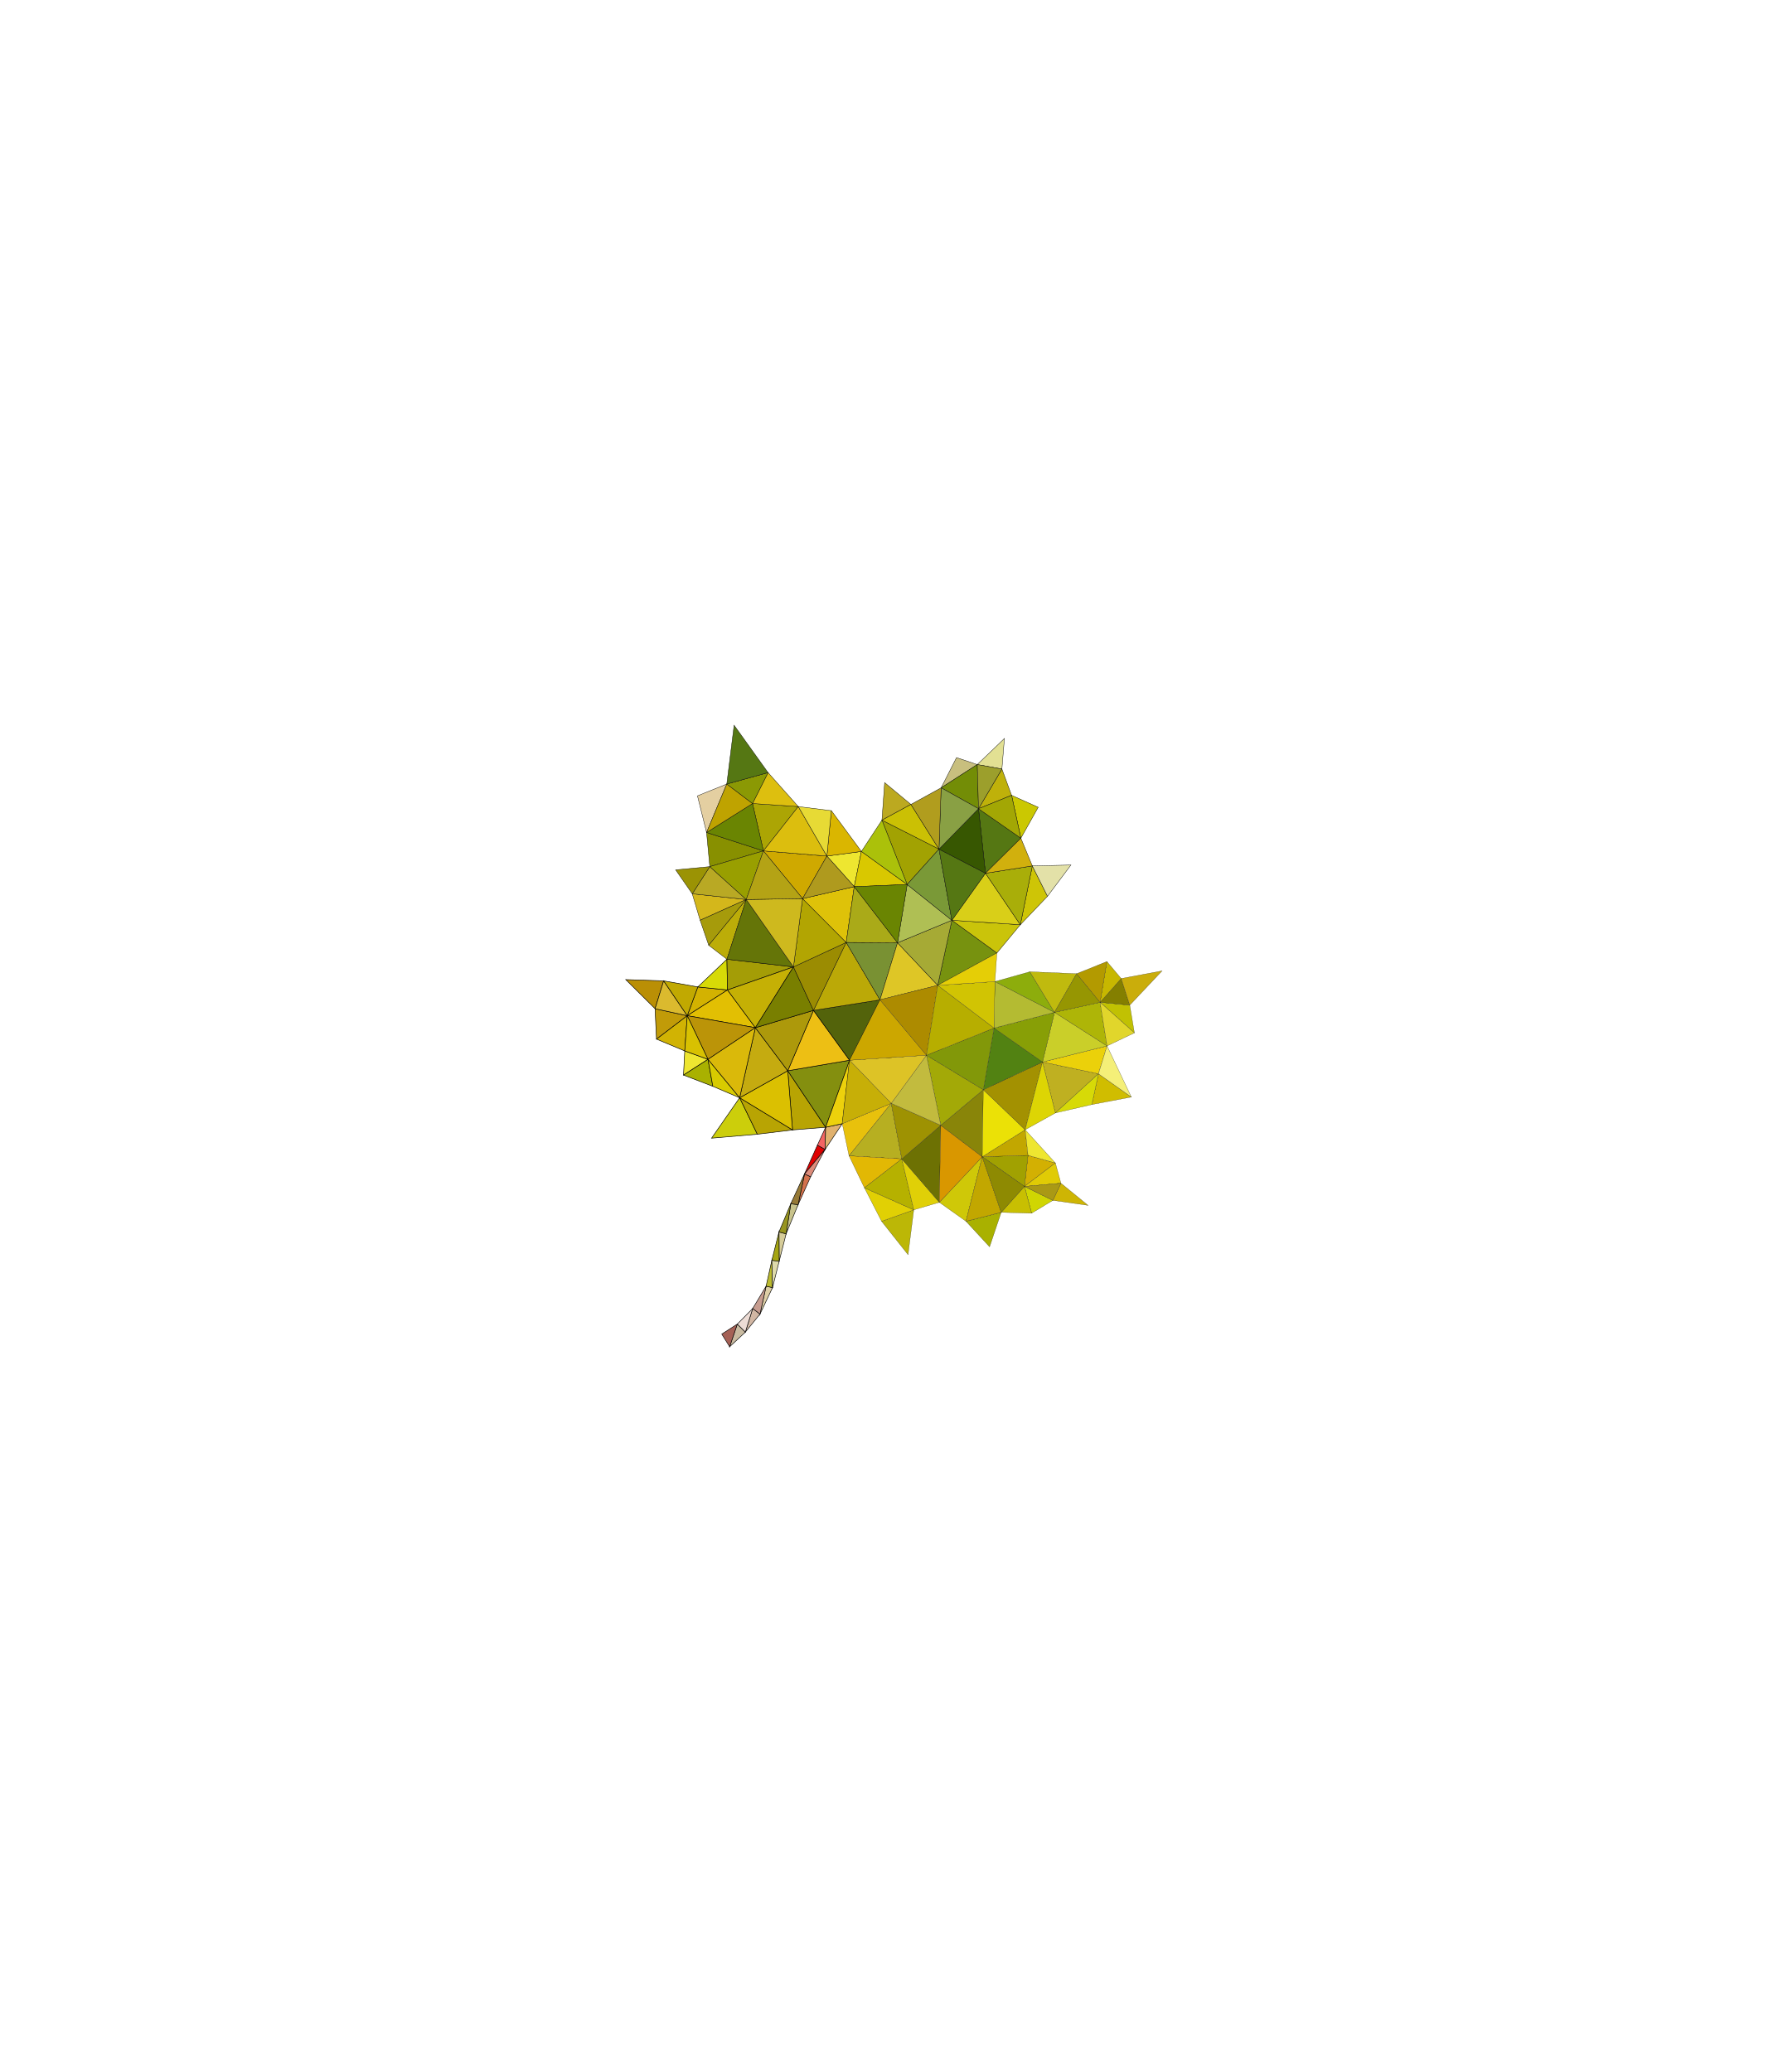
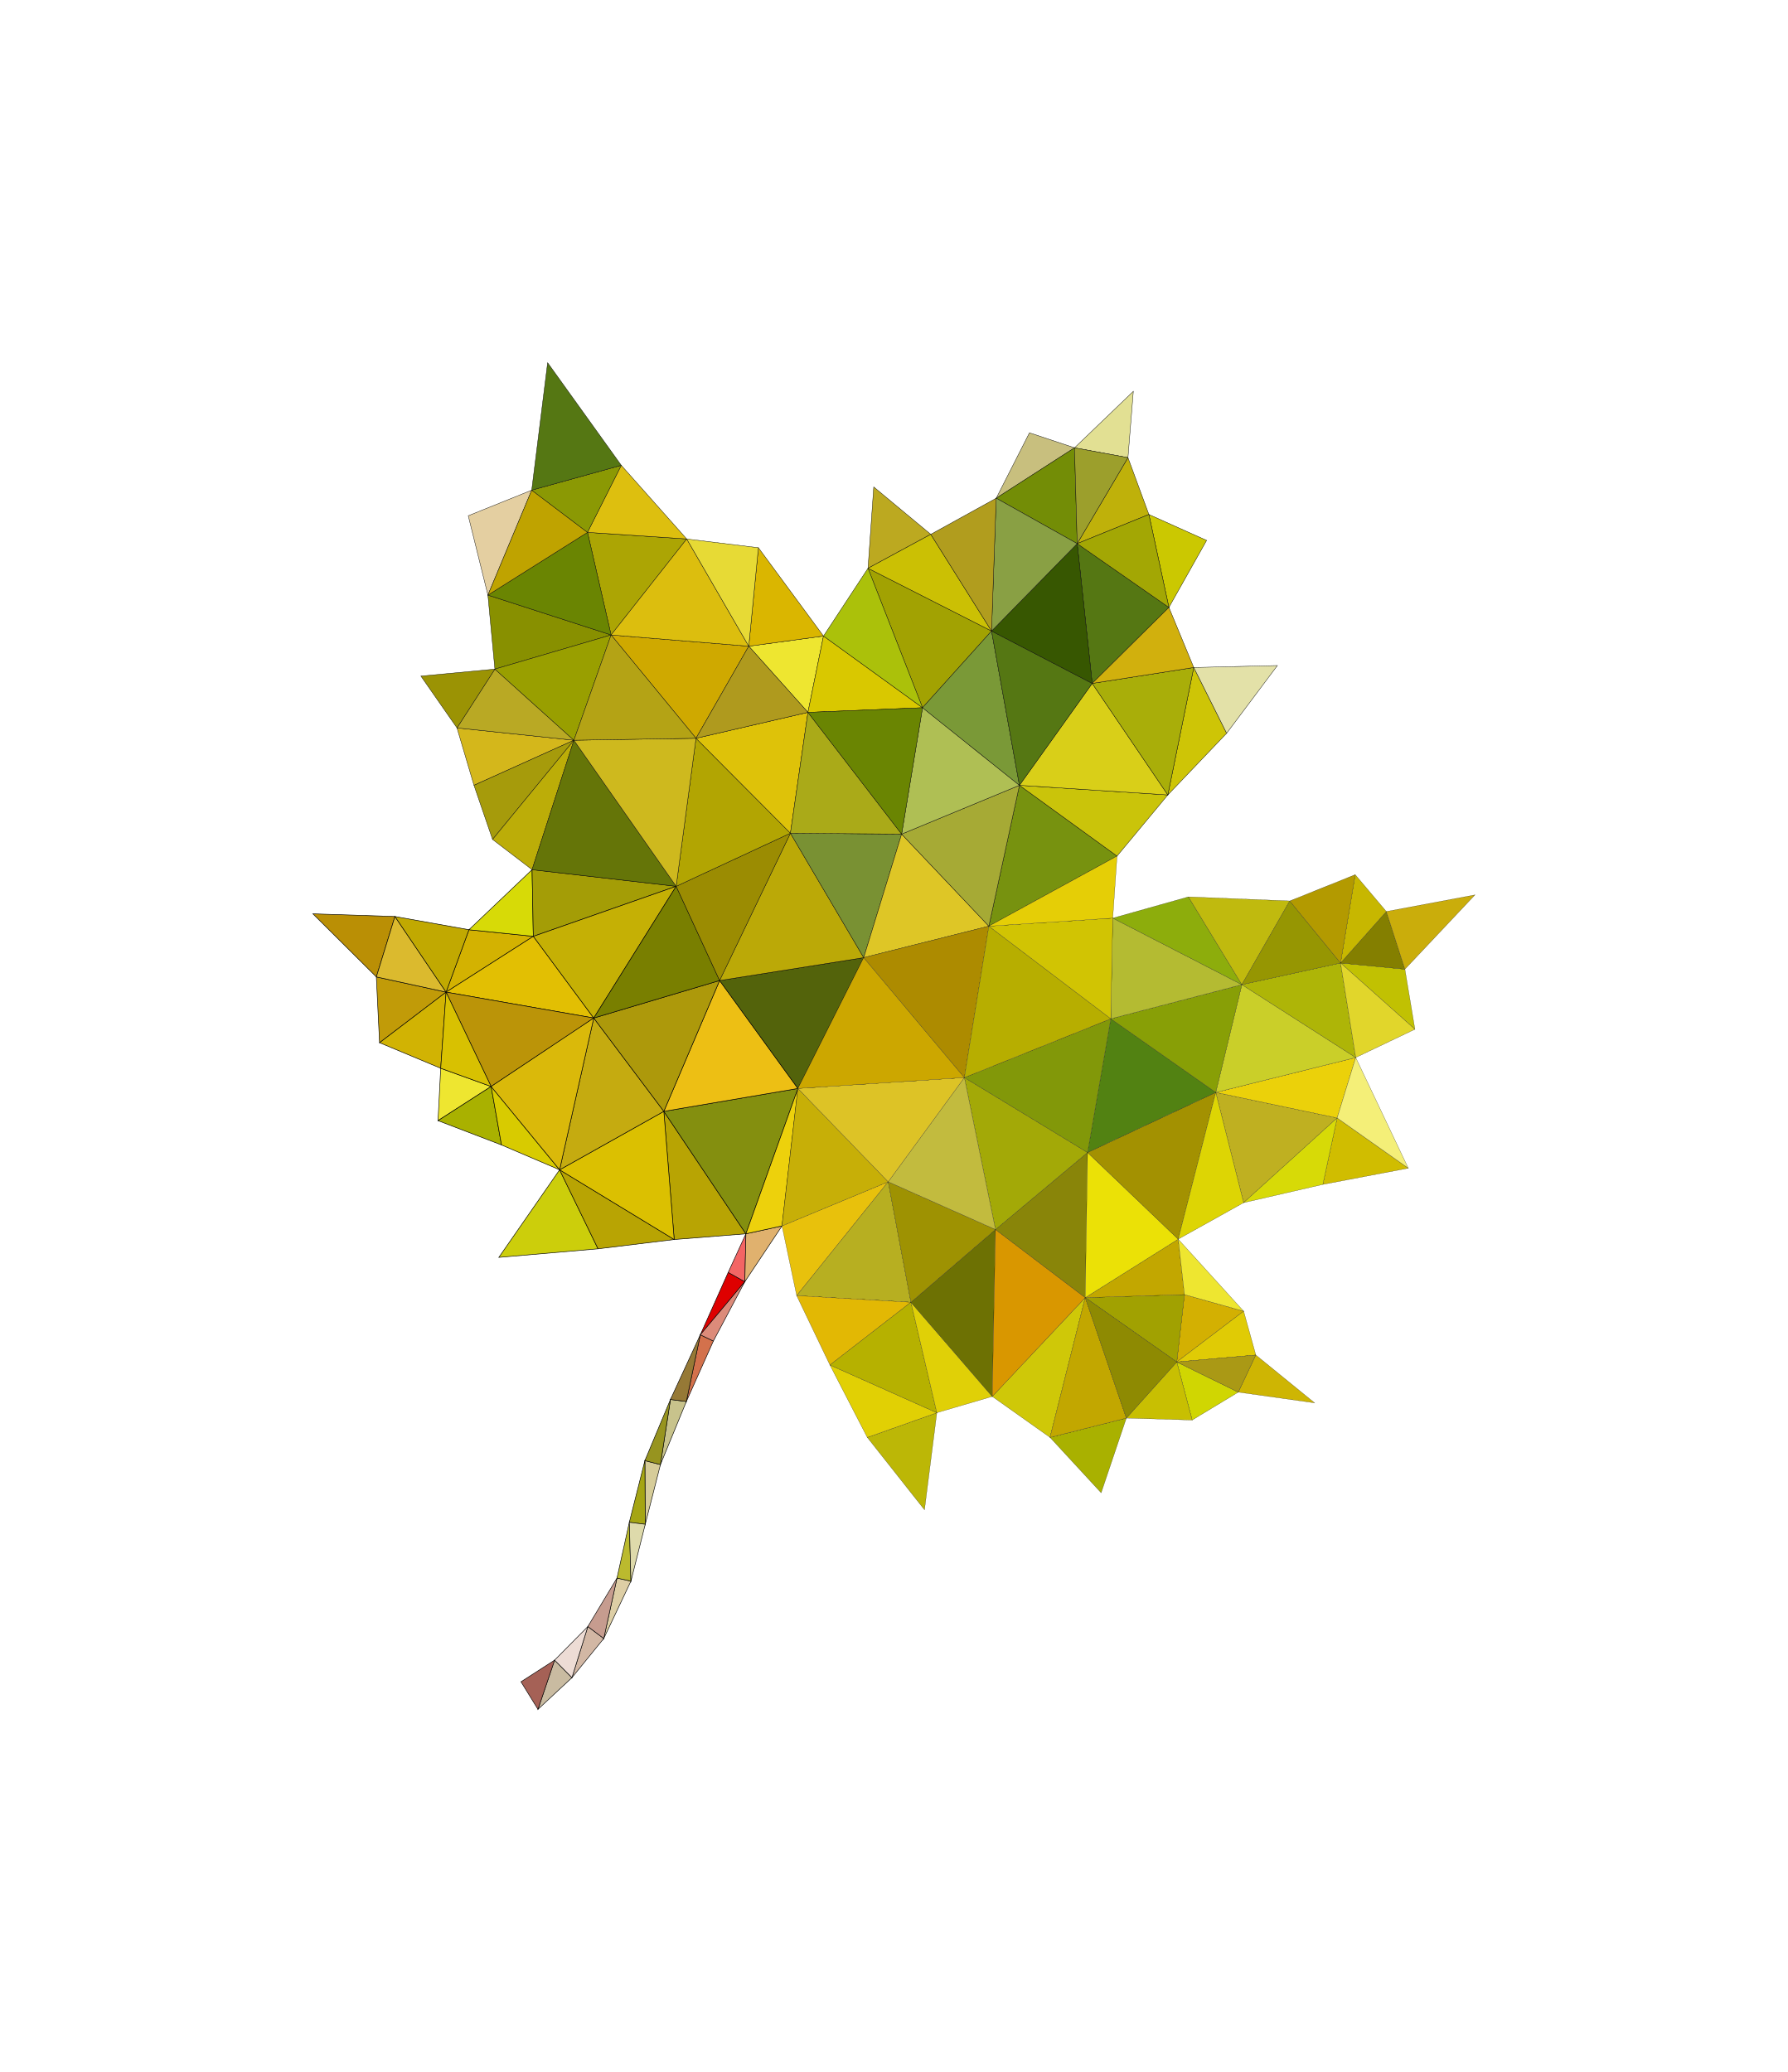
<svg xmlns="http://www.w3.org/2000/svg" version="1.1" baseProfile="tiny" id="图层_1" x="0px" y="0px" viewBox="0 0 1000 1159.1" xml:space="preserve">
  <g>
-     <polygon fill="#D6CC99" stroke="#000000" stroke-width="0.3" stroke-miterlimit="10" points="435.8,705.6 439.7,690.2 435.7,689.2     " />
-     <polygon fill="#C9BBA1" stroke="#000000" stroke-width="0.3" stroke-miterlimit="10" points="408.1,753.4 416.9,745.2 412.4,740.7     " />
-     <polygon fill="#A56156" stroke="#000000" stroke-width="0.3" stroke-miterlimit="10" points="403.7,746.3 408.1,753.4 412.4,740.7     " />
-     <polygon fill="#D2B7A4" stroke="#000000" stroke-width="0.3" stroke-miterlimit="10" points="416.9,745.2 425.1,735.1 421,732  " />
-     <polygon fill="#EDDCD5" stroke="#000000" stroke-width="0.3" stroke-miterlimit="10" points="412.4,740.7 416.9,745.2 421,732  " />
-     <polygon fill="#DDCEA5" stroke="#000000" stroke-width="0.3" stroke-miterlimit="10" points="425.1,735.1 432.1,720.3 428.5,719.5     " />
-     <polygon fill="#A5A513" stroke="#000000" stroke-width="0.3" stroke-miterlimit="10" points="431.7,705.1 435.8,705.6 435.7,689.2     " />
-     <polygon fill="#C69C8F" stroke="#000000" stroke-width="0.3" stroke-miterlimit="10" points="421,732 425.1,735.1 428.5,719.5  " />
-     <polygon fill="#BBBA2E" stroke="#000000" stroke-width="0.3" stroke-miterlimit="10" points="428.5,719.5 432.1,720.3 431.7,705.1     " />
-     <polygon fill="#DEDAAB" stroke="#000000" stroke-width="0.3" stroke-miterlimit="10" points="432.1,720.3 435.8,705.6 431.7,705.1     " />
-     <polygon fill="#C8C38C" stroke="#000000" stroke-width="0.3" stroke-miterlimit="10" points="439.7,690.2 446.4,673.9 442.3,673.4     " />
-     <polygon fill="#97941F" stroke="#000000" stroke-width="0.3" stroke-miterlimit="10" points="435.7,689.2 439.7,690.2 442.3,673.4     " />
-     <polygon fill="#D3714C" stroke="#000000" stroke-width="0.3" stroke-miterlimit="10" points="446.4,673.9 453.4,658.3 450,656.7     " />
-     <polygon fill="#967936" stroke="#000000" stroke-width="0.3" stroke-miterlimit="10" points="442.3,673.4 446.4,673.9 450,656.7     " />
-     <polygon fill="#DE0000" stroke="#000000" stroke-width="0.3" stroke-miterlimit="10" points="450,656.7 461.5,643 457.2,640.6  " />
-     <polygon fill="#DC8B7A" stroke="#000000" stroke-width="0.3" stroke-miterlimit="10" points="453.4,658.3 461.5,643 450,656.7  " />
-     <polygon fill="#EEE630" stroke="#000000" stroke-width="0.3" stroke-miterlimit="10" points="383,587.9 382.3,601.4 396,592.6  " />
-     <polygon fill="#F36564" stroke="#000000" stroke-width="0.3" stroke-miterlimit="10" points="457.2,640.6 461.5,643 461.8,630.6     " />
-     <polygon fill="#CCCE0B" stroke="#000000" stroke-width="0.3" stroke-miterlimit="10" points="398,636.7 423.6,634.5 413.7,614.1     " />
-     <polygon fill="#B8A403" stroke="#000000" stroke-width="0.3" stroke-miterlimit="10" points="423.6,634.5 443.3,632.1 413.7,614.1     " />
-     <polygon fill="#E0B16E" stroke="#000000" stroke-width="0.3" stroke-miterlimit="10" points="461.5,643 471.1,628.6 461.8,630.6     " />
-     <polygon fill="#C19B08" stroke="#000000" stroke-width="0.3" stroke-miterlimit="10" points="366.4,564.3 367.2,581.3 384.4,568.2     " />
-     <polygon fill="#D3B201" stroke="#000000" stroke-width="0.3" stroke-miterlimit="10" points="406.9,553.8 390.3,552.1 384.4,568.2     " />
-     <polygon fill="#A9B100" stroke="#000000" stroke-width="0.3" stroke-miterlimit="10" points="382.3,601.4 398.7,607.7 396,592.6     " />
-     <polygon fill="#E2BF03" stroke="#000000" stroke-width="0.3" stroke-miterlimit="10" points="384.4,568.2 422.5,574.9 406.9,553.8     " />
-     <polygon fill="#D8CB00" stroke="#000000" stroke-width="0.3" stroke-miterlimit="10" points="398.7,607.7 413.7,614.1 396,592.6     " />
-     <polygon fill="#BB9408" stroke="#000000" stroke-width="0.3" stroke-miterlimit="10" points="396,592.6 422.5,574.9 384.4,568.2     " />
-     <polygon fill="#D1B303" stroke="#000000" stroke-width="0.3" stroke-miterlimit="10" points="367.2,581.3 383,587.9 384.4,568.2     " />
-     <polygon fill="#B8A403" stroke="#000000" stroke-width="0.3" stroke-miterlimit="10" points="443.3,632.1 461.8,630.6 440.6,599     " />
-     <polygon fill="#DBC001" stroke="#000000" stroke-width="0.3" stroke-miterlimit="10" points="413.7,614.1 443.3,632.1 440.6,599     " />
-     <polygon fill="#C5AB10" stroke="#000000" stroke-width="0.3" stroke-miterlimit="10" points="422.5,574.9 413.7,614.1 440.6,599     " />
-     <polygon fill="#848F0F" stroke="#000000" stroke-width="0.3" stroke-miterlimit="10" points="440.6,599 461.8,630.6 475.2,593.1     " />
-     <polygon fill="#D8C101" stroke="#000000" stroke-width="0.3" stroke-miterlimit="10" points="384.4,568.2 383,587.9 396,592.6  " />
-     <polygon fill="#EDD10C" stroke="#000000" stroke-width="0.3" stroke-miterlimit="10" points="461.8,630.6 471.1,628.6 475.2,593.1     " />
-     <polygon fill="#DAB90A" stroke="#000000" stroke-width="0.3" stroke-miterlimit="10" points="396,592.6 413.7,614.1 422.5,574.9     " />
-     <polygon fill="#BA8F05" stroke="#000000" stroke-width="0.3" stroke-miterlimit="10" points="350,548 366.4,564.3 371.2,548.7  " />
-     <polygon fill="#DBBA2E" stroke="#000000" stroke-width="0.3" stroke-miterlimit="10" points="371.2,548.7 366.4,564.3 384.4,568.2     " />
-     <polygon fill="#D7DA07" stroke="#000000" stroke-width="0.3" stroke-miterlimit="10" points="406.6,536.6 390.3,552.1 406.9,553.8     " />
-     <polygon fill="#C1A901" stroke="#000000" stroke-width="0.3" stroke-miterlimit="10" points="390.3,552.1 371.2,548.7 384.4,568.2     " />
-     <polygon fill="#EDBF14" stroke="#000000" stroke-width="0.3" stroke-miterlimit="10" points="440.6,599 475.2,593.1 455,565.2  " />
-     <polygon fill="#AD990B" stroke="#000000" stroke-width="0.3" stroke-miterlimit="10" points="422.5,574.9 440.6,599 455,565.2  " />
-     <polygon fill="#53630B" stroke="#000000" stroke-width="0.3" stroke-miterlimit="10" points="455,565.2 475.2,593.1 492.2,559.3     " />
-     <polygon fill="#A49D06" stroke="#000000" stroke-width="0.3" stroke-miterlimit="10" points="443.8,540.9 406.6,536.6 406.9,553.8     " />
-     <polygon fill="#C5B005" stroke="#000000" stroke-width="0.3" stroke-miterlimit="10" points="406.9,553.8 422.5,574.9 443.8,540.9     " />
-     <polygon fill="#797F00" stroke="#000000" stroke-width="0.3" stroke-miterlimit="10" points="443.8,540.9 422.5,574.9 455,565.2     " />
+     <polygon fill="#D6CC99" stroke="#000000" stroke-width="0.3" stroke-miterlimit="10" points="360.9,852.7 369.4,819.3 360.7,817.1     " />
+     <polygon fill="#C9BBA1" stroke="#000000" stroke-width="0.3" stroke-miterlimit="10" points="300.9,956.2 319.9,938.5 310.2,928.7     " />
+     <polygon fill="#A56156" stroke="#000000" stroke-width="0.3" stroke-miterlimit="10" points="291.4,940.8 300.9,956.2 310.2,928.7     " />
+     <polygon fill="#D2B7A4" stroke="#000000" stroke-width="0.3" stroke-miterlimit="10" points="319.9,938.5 337.7,916.6 328.8,909.9     " />
+     <polygon fill="#EDDCD5" stroke="#000000" stroke-width="0.3" stroke-miterlimit="10" points="310.2,928.7 319.9,938.5 328.8,909.9     " />
+     <polygon fill="#DDCEA5" stroke="#000000" stroke-width="0.3" stroke-miterlimit="10" points="337.7,916.6 352.9,884.5 345.1,882.8     " />
+     <polygon fill="#A5A513" stroke="#000000" stroke-width="0.3" stroke-miterlimit="10" points="352,851.6 360.9,852.7 360.7,817.1     " />
+     <polygon fill="#C69C8F" stroke="#000000" stroke-width="0.3" stroke-miterlimit="10" points="328.8,909.9 337.7,916.6 345.1,882.8     " />
+     <polygon fill="#BBBA2E" stroke="#000000" stroke-width="0.3" stroke-miterlimit="10" points="345.1,882.8 352.9,884.5 352,851.6     " />
+     <polygon fill="#DEDAAB" stroke="#000000" stroke-width="0.3" stroke-miterlimit="10" points="352.9,884.5 360.9,852.7 352,851.6     " />
+     <polygon fill="#C8C38C" stroke="#000000" stroke-width="0.3" stroke-miterlimit="10" points="369.4,819.3 383.9,784 375,782.9  " />
+     <polygon fill="#97941F" stroke="#000000" stroke-width="0.3" stroke-miterlimit="10" points="360.7,817.1 369.4,819.3 375,782.9     " />
+     <polygon fill="#D3714C" stroke="#000000" stroke-width="0.3" stroke-miterlimit="10" points="383.9,784 399,750.2 391.7,746.7  " />
+     <polygon fill="#967936" stroke="#000000" stroke-width="0.3" stroke-miterlimit="10" points="375,782.9 383.9,784 391.7,746.7  " />
+     <polygon fill="#DE0000" stroke="#000000" stroke-width="0.3" stroke-miterlimit="10" points="391.7,746.7 416.6,717 407.3,711.8     " />
+     <polygon fill="#DC8B7A" stroke="#000000" stroke-width="0.3" stroke-miterlimit="10" points="399,750.2 416.6,717 391.7,746.7  " />
+     <polygon fill="#EEE630" stroke="#000000" stroke-width="0.3" stroke-miterlimit="10" points="246.5,597.6 245,626.9 274.7,607.8     " />
+     <polygon fill="#F36564" stroke="#000000" stroke-width="0.3" stroke-miterlimit="10" points="407.3,711.8 416.6,717 417.2,690.2     " />
+     <polygon fill="#CCCE0B" stroke="#000000" stroke-width="0.3" stroke-miterlimit="10" points="279,703.4 334.5,698.6 313,654.4  " />
+     <polygon fill="#B8A403" stroke="#000000" stroke-width="0.3" stroke-miterlimit="10" points="334.5,698.6 377.1,693.4 313,654.4     " />
+     <polygon fill="#E0B16E" stroke="#000000" stroke-width="0.3" stroke-miterlimit="10" points="416.6,717 437.4,685.8 417.2,690.2     " />
+     <polygon fill="#C19B08" stroke="#000000" stroke-width="0.3" stroke-miterlimit="10" points="210.5,546.5 212.3,583.3 249.5,555     " />
+     <polygon fill="#D3B201" stroke="#000000" stroke-width="0.3" stroke-miterlimit="10" points="298.3,523.8 262.3,520.1 249.5,555     " />
+     <polygon fill="#A9B100" stroke="#000000" stroke-width="0.3" stroke-miterlimit="10" points="245,626.9 280.5,640.5 274.7,607.8     " />
+     <polygon fill="#E2BF03" stroke="#000000" stroke-width="0.3" stroke-miterlimit="10" points="249.5,555 332.1,569.5 298.3,523.8     " />
+     <polygon fill="#D8CB00" stroke="#000000" stroke-width="0.3" stroke-miterlimit="10" points="280.5,640.5 313,654.4 274.7,607.8     " />
+     <polygon fill="#BB9408" stroke="#000000" stroke-width="0.3" stroke-miterlimit="10" points="274.7,607.8 332.1,569.5 249.5,555     " />
+     <polygon fill="#D1B303" stroke="#000000" stroke-width="0.3" stroke-miterlimit="10" points="212.3,583.3 246.5,597.6 249.5,555     " />
+     <polygon fill="#B8A403" stroke="#000000" stroke-width="0.3" stroke-miterlimit="10" points="377.1,693.4 417.2,690.2 371.3,621.7     " />
+     <polygon fill="#DBC001" stroke="#000000" stroke-width="0.3" stroke-miterlimit="10" points="313,654.4 377.1,693.4 371.3,621.7     " />
+     <polygon fill="#C5AB10" stroke="#000000" stroke-width="0.3" stroke-miterlimit="10" points="332.1,569.5 313,654.4 371.3,621.7     " />
+     <polygon fill="#848F0F" stroke="#000000" stroke-width="0.3" stroke-miterlimit="10" points="371.3,621.7 417.2,690.2 446.3,608.9     " />
+     <polygon fill="#D8C101" stroke="#000000" stroke-width="0.3" stroke-miterlimit="10" points="249.5,555 246.5,597.6 274.7,607.8     " />
+     <polygon fill="#EDD10C" stroke="#000000" stroke-width="0.3" stroke-miterlimit="10" points="417.2,690.2 437.4,685.8 446.3,608.9     " />
+     <polygon fill="#DAB90A" stroke="#000000" stroke-width="0.3" stroke-miterlimit="10" points="274.7,607.8 313,654.4 332.1,569.5     " />
+     <polygon fill="#BA8F05" stroke="#000000" stroke-width="0.3" stroke-miterlimit="10" points="175,511.2 210.5,546.5 220.9,512.7     " />
+     <polygon fill="#DBBA2E" stroke="#000000" stroke-width="0.3" stroke-miterlimit="10" points="220.9,512.7 210.5,546.5 249.5,555     " />
+     <polygon fill="#D7DA07" stroke="#000000" stroke-width="0.3" stroke-miterlimit="10" points="297.6,486.5 262.3,520.1 298.3,523.8     " />
+     <polygon fill="#C1A901" stroke="#000000" stroke-width="0.3" stroke-miterlimit="10" points="262.3,520.1 220.9,512.7 249.5,555     " />
+     <polygon fill="#EDBF14" stroke="#000000" stroke-width="0.3" stroke-miterlimit="10" points="371.3,621.7 446.3,608.9 402.5,548.5     " />
+     <polygon fill="#AD990B" stroke="#000000" stroke-width="0.3" stroke-miterlimit="10" points="332.1,569.5 371.3,621.7 402.5,548.5     " />
+     <polygon fill="#53630B" stroke="#000000" stroke-width="0.3" stroke-miterlimit="10" points="402.5,548.5 446.3,608.9 483.1,535.7     " />
+     <polygon fill="#A49D06" stroke="#000000" stroke-width="0.3" stroke-miterlimit="10" points="378.2,495.8 297.6,486.5 298.3,523.8     " />
+     <polygon fill="#C5B005" stroke="#000000" stroke-width="0.3" stroke-miterlimit="10" points="298.3,523.8 332.1,569.5 378.2,495.8     " />
+     <polygon fill="#797F00" stroke="#000000" stroke-width="0.3" stroke-miterlimit="10" points="378.2,495.8 332.1,569.5 402.5,548.5     " />
  </g>
  <g>
-     <polygon fill="#E2E093" stroke="#000000" stroke-width="0.2" stroke-miterlimit="10" points="561.8,413.1 546.6,427.7 560.4,430.2     " />
-     <polygon fill="#BFB10A" stroke="#000000" stroke-width="0.2" stroke-miterlimit="10" points="565.8,444.9 560.4,430.2 547.3,452.4     " />
-     <polygon fill="#C8BF7E" stroke="#000000" stroke-width="0.2" stroke-miterlimit="10" points="535,423.8 526.4,440.7 546.6,427.7     " />
-     <polygon fill="#77920F" stroke="#000000" stroke-width="0.2" stroke-miterlimit="10" points="524.5,551.2 557.6,533.1 532.4,514.8     " />
-     <polygon fill="#D4B71B" stroke="#000000" stroke-width="0.2" stroke-miterlimit="10" points="387.2,500 391.6,514.8 417.4,503.2     " />
-     <polygon fill="#ACA504" stroke="#000000" stroke-width="0.2" stroke-miterlimit="10" points="427,476 446.5,451.2 420.9,449.5  " />
-     <polygon fill="#BBA907" stroke="#000000" stroke-width="0.2" stroke-miterlimit="10" points="455,565.2 492.2,559.3 473.3,527.2     " />
-     <polygon fill="#9B8C02" stroke="#000000" stroke-width="0.2" stroke-miterlimit="10" points="473.3,527.2 443.8,540.9 455,565.2     " />
-     <polygon fill="#A69B0B" stroke="#000000" stroke-width="0.2" stroke-miterlimit="10" points="391.6,514.8 396.4,528.8 417.4,503.2     " />
-     <polygon fill="#BCAD08" stroke="#000000" stroke-width="0.2" stroke-miterlimit="10" points="396.4,528.8 406.6,536.6 417.4,503.2     " />
-     <polygon fill="#657508" stroke="#000000" stroke-width="0.2" stroke-miterlimit="10" points="417.4,503.2 406.6,536.6 443.8,540.9     " />
-     <polygon fill="#CAC40A" stroke="#000000" stroke-width="0.2" stroke-miterlimit="10" points="557.6,533.1 570.7,517.3 532.4,514.8     " />
-     <polygon fill="#799133" stroke="#000000" stroke-width="0.2" stroke-miterlimit="10" points="473.3,527.2 492.2,559.3 502,527.4     " />
-     <polygon fill="#738D06" stroke="#000000" stroke-width="0.2" stroke-miterlimit="10" points="546.6,427.7 526.4,440.7 547.3,452.4     " />
-     <polygon fill="#889000" stroke="#000000" stroke-width="0.2" stroke-miterlimit="10" points="395.2,465.7 397,484.8 427,476  " />
-     <polygon fill="#DEC626" stroke="#000000" stroke-width="0.2" stroke-miterlimit="10" points="492.2,559.3 524.5,551.2 502,527.4     " />
-     <polygon fill="#B2A502" stroke="#000000" stroke-width="0.2" stroke-miterlimit="10" points="448.9,502.7 443.8,540.9 473.3,527.2     " />
-     <polygon fill="#CEB91E" stroke="#000000" stroke-width="0.2" stroke-miterlimit="10" points="417.4,503.2 443.8,540.9 448.9,502.7     " />
-     <polygon fill="#DEC209" stroke="#000000" stroke-width="0.2" stroke-miterlimit="10" points="473.3,527.2 477.8,496 448.9,502.7     " />
-     <polygon fill="#B9A924" stroke="#000000" stroke-width="0.2" stroke-miterlimit="10" points="397,484.8 387.2,500 417.4,503.2  " />
-     <polygon fill="#9B9304" stroke="#000000" stroke-width="0.2" stroke-miterlimit="10" points="377.9,486.6 387.2,500 397,484.8  " />
-     <polygon fill="#A6AA35" stroke="#000000" stroke-width="0.2" stroke-miterlimit="10" points="524.5,551.2 532.4,514.8 502,527.4     " />
-     <polygon fill="#999F00" stroke="#000000" stroke-width="0.2" stroke-miterlimit="10" points="427,476 397,484.8 417.4,503.2  " />
-     <polygon fill="#CFA900" stroke="#000000" stroke-width="0.2" stroke-miterlimit="10" points="462.5,478.9 427,476 448.9,502.7  " />
-     <polygon fill="#BCA920" stroke="#000000" stroke-width="0.2" stroke-miterlimit="10" points="494.8,437.8 493.3,458.8 509.5,450     " />
-     <polygon fill="#AAAA18" stroke="#000000" stroke-width="0.2" stroke-miterlimit="10" points="502,527.4 477.8,496 473.3,527.2  " />
-     <polygon fill="#EEE630" stroke="#000000" stroke-width="0.2" stroke-miterlimit="10" points="477.8,496 481.8,476.3 462.5,478.9     " />
-     <polygon fill="#D9C800" stroke="#000000" stroke-width="0.2" stroke-miterlimit="10" points="507.4,494.8 481.8,476.3 477.8,496     " />
-     <polygon fill="#B4A315" stroke="#000000" stroke-width="0.2" stroke-miterlimit="10" points="427,476 417.4,503.2 448.9,502.7  " />
-     <polygon fill="#6A8502" stroke="#000000" stroke-width="0.2" stroke-miterlimit="10" points="420.9,449.5 395.2,465.7 427,476  " />
-     <polygon fill="#9C9F2C" stroke="#000000" stroke-width="0.2" stroke-miterlimit="10" points="560.4,430.2 546.6,427.7 547.3,452.4     " />
-     <polygon fill="#AFBF54" stroke="#000000" stroke-width="0.2" stroke-miterlimit="10" points="532.4,514.8 507.4,494.8 502,527.4     " />
-     <polygon fill="#6A8502" stroke="#000000" stroke-width="0.2" stroke-miterlimit="10" points="507.4,494.8 477.8,496 502,527.4  " />
-     <polygon fill="#AF9A1E" stroke="#000000" stroke-width="0.2" stroke-miterlimit="10" points="477.8,496 462.5,478.9 448.9,502.7     " />
-     <polygon fill="#557713" stroke="#000000" stroke-width="0.2" stroke-miterlimit="10" points="551.2,488.5 571,468.9 547.3,452.4     " />
-     <polygon fill="#DDBF0F" stroke="#000000" stroke-width="0.2" stroke-miterlimit="10" points="446.5,451.2 429.6,432.2 420.9,449.5     " />
-     <polygon fill="#D9CF18" stroke="#000000" stroke-width="0.2" stroke-miterlimit="10" points="532.4,514.8 570.7,517.3 551.2,488.5     " />
-     <polygon fill="#DCBE0E" stroke="#000000" stroke-width="0.2" stroke-miterlimit="10" points="462.5,478.9 446.5,451.2 427,476  " />
-     <polygon fill="#E4CFA1" stroke="#000000" stroke-width="0.2" stroke-miterlimit="10" points="390.1,445.2 395.2,465.7 406.5,438.6     " />
-     <polygon fill="#BFA300" stroke="#000000" stroke-width="0.2" stroke-miterlimit="10" points="406.5,438.6 395.2,465.7 420.9,449.5     " />
-     <polygon fill="#8B9904" stroke="#000000" stroke-width="0.2" stroke-miterlimit="10" points="429.6,432.2 406.5,438.6 420.9,449.5     " />
-     <polygon fill="#A2A202" stroke="#000000" stroke-width="0.2" stroke-miterlimit="10" points="525.2,475 493.3,458.8 507.4,494.8     " />
-     <polygon fill="#7A9937" stroke="#000000" stroke-width="0.2" stroke-miterlimit="10" points="525.2,475 507.4,494.8 532.4,514.8     " />
-     <polygon fill="#557713" stroke="#000000" stroke-width="0.2" stroke-miterlimit="10" points="551.2,488.5 525.2,475 532.4,514.8     " />
-     <polygon fill="#ABC10A" stroke="#000000" stroke-width="0.2" stroke-miterlimit="10" points="493.3,458.8 481.8,476.3 507.4,494.8     " />
-     <polygon fill="#DAB600" stroke="#000000" stroke-width="0.2" stroke-miterlimit="10" points="481.8,476.3 465,453.5 462.5,478.9     " />
-     <polygon fill="#E7DA35" stroke="#000000" stroke-width="0.2" stroke-miterlimit="10" points="465,453.5 446.5,451.2 462.5,478.9     " />
-     <polygon fill="#375701" stroke="#000000" stroke-width="0.2" stroke-miterlimit="10" points="547.3,452.4 525.2,475 551.2,488.5     " />
-     <polygon fill="#CEC506" stroke="#000000" stroke-width="0.2" stroke-miterlimit="10" points="585.9,501.4 577.4,484.4 570.7,517.3     " />
-     <polygon fill="#A9AE09" stroke="#000000" stroke-width="0.2" stroke-miterlimit="10" points="570.7,517.3 577.4,484.4 551.2,488.5     " />
-     <polygon fill="#E3E1A8" stroke="#000000" stroke-width="0.2" stroke-miterlimit="10" points="599,483.9 577.4,484.4 585.9,501.4     " />
-     <polygon fill="#D1B00D" stroke="#000000" stroke-width="0.2" stroke-miterlimit="10" points="577.4,484.4 571,468.9 551.2,488.5     " />
-     <polygon fill="#CBC004" stroke="#000000" stroke-width="0.2" stroke-miterlimit="10" points="509.5,450 493.3,458.8 525.2,475  " />
-     <polygon fill="#CBC801" stroke="#000000" stroke-width="0.2" stroke-miterlimit="10" points="580.7,451.6 565.8,444.9 571,468.9     " />
-     <polygon fill="#A3A704" stroke="#000000" stroke-width="0.2" stroke-miterlimit="10" points="571,468.9 565.8,444.9 547.3,452.4     " />
-     <polygon fill="#557713" stroke="#000000" stroke-width="0.2" stroke-miterlimit="10" points="410.6,405.7 406.5,438.6 429.6,432.2     " />
-     <polygon fill="#89A044" stroke="#000000" stroke-width="0.2" stroke-miterlimit="10" points="547.3,452.4 526.4,440.7 525.2,475     " />
-     <polygon fill="#B19D1E" stroke="#000000" stroke-width="0.2" stroke-miterlimit="10" points="526.4,440.7 509.5,450 525.2,475  " />
+     <polygon fill="#E2E093" stroke="#000000" stroke-width="0.2" stroke-miterlimit="10" points="633.9,218.9 601,250.5 630.9,256  " />
+     <polygon fill="#BFB10A" stroke="#000000" stroke-width="0.2" stroke-miterlimit="10" points="642.6,287.8 630.9,256 602.5,304.1     " />
+     <polygon fill="#C8BF7E" stroke="#000000" stroke-width="0.2" stroke-miterlimit="10" points="575.8,242.1 557.2,278.7 601,250.5     " />
+     <polygon fill="#77920F" stroke="#000000" stroke-width="0.2" stroke-miterlimit="10" points="553.1,518.1 624.8,478.9 570.2,439.3     " />
+     <polygon fill="#D4B71B" stroke="#000000" stroke-width="0.2" stroke-miterlimit="10" points="255.6,407.2 265.1,439.3 321,414.1     " />
+     <polygon fill="#ACA504" stroke="#000000" stroke-width="0.2" stroke-miterlimit="10" points="341.8,355.2 384.1,301.5 328.6,297.8     " />
+     <polygon fill="#BBA907" stroke="#000000" stroke-width="0.2" stroke-miterlimit="10" points="402.5,548.5 483.1,535.7 442.1,466.1     " />
+     <polygon fill="#9B8C02" stroke="#000000" stroke-width="0.2" stroke-miterlimit="10" points="442.1,466.1 378.2,495.8 402.5,548.5     " />
+     <polygon fill="#A69B0B" stroke="#000000" stroke-width="0.2" stroke-miterlimit="10" points="265.1,439.3 275.5,469.6 321,414.1     " />
+     <polygon fill="#BCAD08" stroke="#000000" stroke-width="0.2" stroke-miterlimit="10" points="275.5,469.6 297.6,486.5 321,414.1     " />
+     <polygon fill="#657508" stroke="#000000" stroke-width="0.2" stroke-miterlimit="10" points="321,414.1 297.6,486.5 378.2,495.8     " />
+     <polygon fill="#CAC40A" stroke="#000000" stroke-width="0.2" stroke-miterlimit="10" points="624.8,478.9 653.2,444.7 570.2,439.3     " />
+     <polygon fill="#799133" stroke="#000000" stroke-width="0.2" stroke-miterlimit="10" points="442.1,466.1 483.1,535.7 504.3,466.6     " />
+     <polygon fill="#738D06" stroke="#000000" stroke-width="0.2" stroke-miterlimit="10" points="601,250.5 557.2,278.7 602.5,304.1     " />
+     <polygon fill="#889000" stroke="#000000" stroke-width="0.2" stroke-miterlimit="10" points="272.9,332.9 276.8,374.3 341.8,355.2     " />
+     <polygon fill="#DEC626" stroke="#000000" stroke-width="0.2" stroke-miterlimit="10" points="483.1,535.7 553.1,518.1 504.3,466.6     " />
+     <polygon fill="#B2A502" stroke="#000000" stroke-width="0.2" stroke-miterlimit="10" points="389.3,413 378.2,495.8 442.1,466.1     " />
+     <polygon fill="#CEB91E" stroke="#000000" stroke-width="0.2" stroke-miterlimit="10" points="321,414.1 378.2,495.8 389.3,413  " />
+     <polygon fill="#DEC209" stroke="#000000" stroke-width="0.2" stroke-miterlimit="10" points="442.1,466.1 451.9,398.5 389.3,413     " />
+     <polygon fill="#B9A924" stroke="#000000" stroke-width="0.2" stroke-miterlimit="10" points="276.8,374.3 255.6,407.2 321,414.1     " />
+     <polygon fill="#9B9304" stroke="#000000" stroke-width="0.2" stroke-miterlimit="10" points="235.4,378.2 255.6,407.2 276.8,374.3     " />
+     <polygon fill="#A6AA35" stroke="#000000" stroke-width="0.2" stroke-miterlimit="10" points="553.1,518.1 570.2,439.3 504.3,466.6     " />
+     <polygon fill="#999F00" stroke="#000000" stroke-width="0.2" stroke-miterlimit="10" points="341.8,355.2 276.8,374.3 321,414.1     " />
+     <polygon fill="#CFA900" stroke="#000000" stroke-width="0.2" stroke-miterlimit="10" points="418.8,361.5 341.8,355.2 389.3,413     " />
+     <polygon fill="#BCA920" stroke="#000000" stroke-width="0.2" stroke-miterlimit="10" points="488.7,272.4 485.5,317.9 520.6,298.9     " />
+     <polygon fill="#AAAA18" stroke="#000000" stroke-width="0.2" stroke-miterlimit="10" points="504.3,466.6 451.9,398.5 442.1,466.1     " />
+     <polygon fill="#EEE630" stroke="#000000" stroke-width="0.2" stroke-miterlimit="10" points="451.9,398.5 460.6,355.8 418.8,361.5     " />
+     <polygon fill="#D9C800" stroke="#000000" stroke-width="0.2" stroke-miterlimit="10" points="516,395.9 460.6,355.8 451.9,398.5     " />
+     <polygon fill="#B4A315" stroke="#000000" stroke-width="0.2" stroke-miterlimit="10" points="341.8,355.2 321,414.1 389.3,413  " />
+     <polygon fill="#6A8502" stroke="#000000" stroke-width="0.2" stroke-miterlimit="10" points="328.6,297.8 272.9,332.9 341.8,355.2     " />
+     <polygon fill="#9C9F2C" stroke="#000000" stroke-width="0.2" stroke-miterlimit="10" points="630.9,256 601,250.5 602.5,304.1  " />
+     <polygon fill="#AFBF54" stroke="#000000" stroke-width="0.2" stroke-miterlimit="10" points="570.2,439.3 516,395.9 504.3,466.6     " />
+     <polygon fill="#6A8502" stroke="#000000" stroke-width="0.2" stroke-miterlimit="10" points="516,395.9 451.9,398.5 504.3,466.6     " />
+     <polygon fill="#AF9A1E" stroke="#000000" stroke-width="0.2" stroke-miterlimit="10" points="451.9,398.5 418.8,361.5 389.3,413     " />
+     <polygon fill="#557713" stroke="#000000" stroke-width="0.2" stroke-miterlimit="10" points="610.9,382.3 653.8,339.8 602.5,304.1     " />
+     <polygon fill="#DDBF0F" stroke="#000000" stroke-width="0.2" stroke-miterlimit="10" points="384.1,301.5 347.5,260.3 328.6,297.8     " />
+     <polygon fill="#D9CF18" stroke="#000000" stroke-width="0.2" stroke-miterlimit="10" points="570.2,439.3 653.2,444.7 610.9,382.3     " />
+     <polygon fill="#DCBE0E" stroke="#000000" stroke-width="0.2" stroke-miterlimit="10" points="418.8,361.5 384.1,301.5 341.8,355.2     " />
+     <polygon fill="#E4CFA1" stroke="#000000" stroke-width="0.2" stroke-miterlimit="10" points="261.9,288.5 272.9,332.9 297.4,274.2     " />
+     <polygon fill="#BFA300" stroke="#000000" stroke-width="0.2" stroke-miterlimit="10" points="297.4,274.2 272.9,332.9 328.6,297.8     " />
+     <polygon fill="#8B9904" stroke="#000000" stroke-width="0.2" stroke-miterlimit="10" points="347.5,260.3 297.4,274.2 328.6,297.8     " />
+     <polygon fill="#A2A202" stroke="#000000" stroke-width="0.2" stroke-miterlimit="10" points="554.6,353 485.5,317.9 516,395.9  " />
+     <polygon fill="#7A9937" stroke="#000000" stroke-width="0.2" stroke-miterlimit="10" points="554.6,353 516,395.9 570.2,439.3  " />
+     <polygon fill="#557713" stroke="#000000" stroke-width="0.2" stroke-miterlimit="10" points="610.9,382.3 554.6,353 570.2,439.3     " />
+     <polygon fill="#ABC10A" stroke="#000000" stroke-width="0.2" stroke-miterlimit="10" points="485.5,317.9 460.6,355.8 516,395.9     " />
+     <polygon fill="#DAB600" stroke="#000000" stroke-width="0.2" stroke-miterlimit="10" points="460.6,355.8 424.2,306.4 418.8,361.5     " />
+     <polygon fill="#E7DA35" stroke="#000000" stroke-width="0.2" stroke-miterlimit="10" points="424.2,306.4 384.1,301.5 418.8,361.5     " />
+     <polygon fill="#375701" stroke="#000000" stroke-width="0.2" stroke-miterlimit="10" points="602.5,304.1 554.6,353 610.9,382.3     " />
+     <polygon fill="#CEC506" stroke="#000000" stroke-width="0.2" stroke-miterlimit="10" points="686.1,410.2 667.7,373.4 653.2,444.7     " />
+     <polygon fill="#A9AE09" stroke="#000000" stroke-width="0.2" stroke-miterlimit="10" points="653.2,444.7 667.7,373.4 610.9,382.3     " />
+     <polygon fill="#E3E1A8" stroke="#000000" stroke-width="0.2" stroke-miterlimit="10" points="714.5,372.3 667.7,373.4 686.1,410.2     " />
+     <polygon fill="#D1B00D" stroke="#000000" stroke-width="0.2" stroke-miterlimit="10" points="667.7,373.4 653.8,339.8 610.9,382.3     " />
+     <polygon fill="#CBC004" stroke="#000000" stroke-width="0.2" stroke-miterlimit="10" points="520.6,298.9 485.5,317.9 554.6,353     " />
+     <polygon fill="#CBC801" stroke="#000000" stroke-width="0.2" stroke-miterlimit="10" points="674.9,302.3 642.6,287.8 653.8,339.8     " />
+     <polygon fill="#A3A704" stroke="#000000" stroke-width="0.2" stroke-miterlimit="10" points="653.8,339.8 642.6,287.8 602.5,304.1     " />
+     <polygon fill="#557713" stroke="#000000" stroke-width="0.2" stroke-miterlimit="10" points="306.3,202.9 297.4,274.2 347.5,260.3     " />
+     <polygon fill="#89A044" stroke="#000000" stroke-width="0.2" stroke-miterlimit="10" points="602.5,304.1 557.2,278.7 554.6,353     " />
+     <polygon fill="#B19D1E" stroke="#000000" stroke-width="0.2" stroke-miterlimit="10" points="557.2,278.7 520.6,298.9 554.6,353     " />
  </g>
  <g>
-     <polygon fill="#A9B100" stroke="#000000" stroke-width="0.1" stroke-miterlimit="10" points="553.5,697.5 560,678.2 540.3,683.2     " />
-     <polygon fill="#BCB706" stroke="#000000" stroke-width="0.1" stroke-miterlimit="10" points="507.9,701.9 511.1,676.8 493.1,683.2     " />
-     <polygon fill="#E1D004" stroke="#000000" stroke-width="0.1" stroke-miterlimit="10" points="493.1,683.2 511.1,676.8 483.5,664.5     " />
-     <polygon fill="#E8C10C" stroke="#000000" stroke-width="0.1" stroke-miterlimit="10" points="471.1,628.6 474.9,646.6 498.5,617.2     " />
-     <polygon fill="#B7AF21" stroke="#000000" stroke-width="0.1" stroke-miterlimit="10" points="498.5,617.2 474.9,646.6 504.4,648.3     " />
-     <polygon fill="#D0D602" stroke="#000000" stroke-width="0.1" stroke-miterlimit="10" points="577,678.7 588.9,671.5 573,663.7  " />
-     <polygon fill="#E2B804" stroke="#000000" stroke-width="0.1" stroke-miterlimit="10" points="474.9,646.6 483.5,664.5 504.4,648.3     " />
-     <polygon fill="#B6B100" stroke="#000000" stroke-width="0.1" stroke-miterlimit="10" points="483.5,664.5 511.1,676.8 504.4,648.3     " />
-     <polygon fill="#E0D007" stroke="#000000" stroke-width="0.1" stroke-miterlimit="10" points="511.1,676.8 525.4,672.6 504.4,648.3     " />
-     <polygon fill="#D3B002" stroke="#000000" stroke-width="0.1" stroke-miterlimit="10" points="573,663.7 590.3,650.6 575,646.3  " />
-     <polygon fill="#C8BF02" stroke="#000000" stroke-width="0.1" stroke-miterlimit="10" points="560,678.2 577,678.7 573,663.7  " />
-     <polygon fill="#E0CB05" stroke="#000000" stroke-width="0.1" stroke-miterlimit="10" points="593.4,661.9 590.3,650.6 573,663.7     " />
-     <polygon fill="#CEB503" stroke="#000000" stroke-width="0.1" stroke-miterlimit="10" points="608.6,674.3 593.4,661.9 588.9,671.5     " />
-     <polygon fill="#AA9915" stroke="#000000" stroke-width="0.1" stroke-miterlimit="10" points="588.9,671.5 593.4,661.9 573,663.7     " />
-     <polygon fill="#CFC808" stroke="#000000" stroke-width="0.1" stroke-miterlimit="10" points="525.4,672.6 540.3,683.2 549.4,647.1     " />
-     <polygon fill="#C2A700" stroke="#000000" stroke-width="0.1" stroke-miterlimit="10" points="540.3,683.2 560,678.2 549.4,647.1     " />
-     <polygon fill="#A1A101" stroke="#000000" stroke-width="0.1" stroke-miterlimit="10" points="575,646.3 549.4,647.1 573,663.7  " />
-     <polygon fill="#8E8A02" stroke="#000000" stroke-width="0.1" stroke-miterlimit="10" points="549.4,647.1 560,678.2 573,663.7  " />
-     <polygon fill="#C2A700" stroke="#000000" stroke-width="0.1" stroke-miterlimit="10" points="575,646.3 573.4,632 549.4,647.1  " />
-     <polygon fill="#6D7103" stroke="#000000" stroke-width="0.1" stroke-miterlimit="10" points="504.4,648.3 525.4,672.6 526.2,629.5     " />
-     <polygon fill="#D99700" stroke="#000000" stroke-width="0.1" stroke-miterlimit="10" points="526.2,629.5 525.4,672.6 549.4,647.1     " />
-     <polygon fill="#D0BD00" stroke="#000000" stroke-width="0.1" stroke-miterlimit="10" points="610.7,617.9 632.8,613.7 614.4,600.7     " />
-     <polygon fill="#EEE630" stroke="#000000" stroke-width="0.1" stroke-miterlimit="10" points="590.3,650.6 573.4,632 575,646.3  " />
-     <polygon fill="#9E9202" stroke="#000000" stroke-width="0.1" stroke-miterlimit="10" points="504.4,648.3 526.2,629.5 498.5,617.2     " />
-     <polygon fill="#BFB021" stroke="#000000" stroke-width="0.1" stroke-miterlimit="10" points="583.1,594.1 590.3,622.6 614.4,600.7     " />
-     <polygon fill="#C7AF07" stroke="#000000" stroke-width="0.1" stroke-miterlimit="10" points="475.2,593.1 471.1,628.6 498.5,617.2     " />
-     <polygon fill="#898509" stroke="#000000" stroke-width="0.1" stroke-miterlimit="10" points="549.4,647.1 550,609.6 526.2,629.5     " />
-     <polygon fill="#EBE106" stroke="#000000" stroke-width="0.1" stroke-miterlimit="10" points="549.4,647.1 573.4,632 550,609.6  " />
-     <polygon fill="#D7DA07" stroke="#000000" stroke-width="0.1" stroke-miterlimit="10" points="590.3,622.6 610.7,617.9 614.4,600.7     " />
-     <polygon fill="#A3A907" stroke="#000000" stroke-width="0.1" stroke-miterlimit="10" points="526.2,629.5 550,609.6 518.2,590.3     " />
-     <polygon fill="#C2BB3E" stroke="#000000" stroke-width="0.1" stroke-miterlimit="10" points="498.5,617.2 526.2,629.5 518.2,590.3     " />
-     <polygon fill="#DDC326" stroke="#000000" stroke-width="0.1" stroke-miterlimit="10" points="475.2,593.1 498.5,617.2 518.2,590.3     " />
-     <polygon fill="#EBD10A" stroke="#000000" stroke-width="0.1" stroke-miterlimit="10" points="614.4,600.7 619.2,585.1 583.1,594.1     " />
-     <polygon fill="#A39101" stroke="#000000" stroke-width="0.1" stroke-miterlimit="10" points="550,609.6 573.4,632 583.1,594.1  " />
-     <polygon fill="#DDD504" stroke="#000000" stroke-width="0.1" stroke-miterlimit="10" points="573.4,632 590.3,622.6 583.1,594.1     " />
-     <polygon fill="#528212" stroke="#000000" stroke-width="0.1" stroke-miterlimit="10" points="550,609.6 583.1,594.1 556,575.1  " />
-     <polygon fill="#829809" stroke="#000000" stroke-width="0.1" stroke-miterlimit="10" points="518.2,590.3 550,609.6 556,575.1  " />
-     <polygon fill="#CCA700" stroke="#000000" stroke-width="0.1" stroke-miterlimit="10" points="492.2,559.3 475.2,593.1 518.2,590.3     " />
-     <polygon fill="#F4EF78" stroke="#000000" stroke-width="0.1" stroke-miterlimit="10" points="632.8,613.7 619.2,585.1 614.4,600.7     " />
-     <polygon fill="#C1C102" stroke="#000000" stroke-width="0.1" stroke-miterlimit="10" points="634.5,577.8 631.9,562.3 615.3,560.7     " />
-     <polygon fill="#CACF29" stroke="#000000" stroke-width="0.1" stroke-miterlimit="10" points="583.1,594.1 619.2,585.1 589.8,566.3     " />
-     <polygon fill="#AD8B00" stroke="#000000" stroke-width="0.1" stroke-miterlimit="10" points="518.2,590.3 524.5,551.2 492.2,559.3     " />
-     <polygon fill="#B7AE00" stroke="#000000" stroke-width="0.1" stroke-miterlimit="10" points="556,575.1 524.5,551.2 518.2,590.3     " />
-     <polygon fill="#889F06" stroke="#000000" stroke-width="0.1" stroke-miterlimit="10" points="583.1,594.1 589.8,566.3 556,575.1     " />
-     <polygon fill="#B4BB32" stroke="#000000" stroke-width="0.1" stroke-miterlimit="10" points="589.8,566.3 556.5,549.1 556,575.1     " />
-     <polygon fill="#D1C403" stroke="#000000" stroke-width="0.1" stroke-miterlimit="10" points="556,575.1 556.5,549.1 524.5,551.2     " />
-     <polygon fill="#AEB507" stroke="#000000" stroke-width="0.1" stroke-miterlimit="10" points="589.8,566.3 619.2,585.1 615.3,560.7     " />
-     <polygon fill="#E1D62B" stroke="#000000" stroke-width="0.1" stroke-miterlimit="10" points="615.3,560.7 619.2,585.1 634.5,577.8     " />
-     <polygon fill="#847F00" stroke="#000000" stroke-width="0.1" stroke-miterlimit="10" points="631.9,562.3 627.1,547.4 615.3,560.7     " />
-     <polygon fill="#8DAD0C" stroke="#000000" stroke-width="0.1" stroke-miterlimit="10" points="576,543.6 556.5,549.1 589.8,566.3     " />
-     <polygon fill="#E5CE06" stroke="#000000" stroke-width="0.1" stroke-miterlimit="10" points="556.5,549.1 557.6,533.1 524.5,551.2     " />
-     <polygon fill="#C0BA0E" stroke="#000000" stroke-width="0.1" stroke-miterlimit="10" points="602.2,544.7 576,543.6 589.8,566.3     " />
-     <polygon fill="#C7B700" stroke="#000000" stroke-width="0.1" stroke-miterlimit="10" points="627.1,547.4 619.1,537.9 615.3,560.7     " />
-     <polygon fill="#969602" stroke="#000000" stroke-width="0.1" stroke-miterlimit="10" points="615.3,560.7 602.2,544.7 589.8,566.3     " />
-     <polygon fill="#B39A00" stroke="#000000" stroke-width="0.1" stroke-miterlimit="10" points="619.1,537.9 602.2,544.7 615.3,560.7     " />
-     <polygon fill="#CAAD0B" stroke="#000000" stroke-width="0.1" stroke-miterlimit="10" points="650,543.1 627.1,547.4 631.9,562.3     " />
+     <polygon fill="#A9B100" stroke="#000000" stroke-width="0.1" stroke-miterlimit="10" points="615.9,835.1 630,793.3 587.3,804.1     " />
+     <polygon fill="#BCB706" stroke="#000000" stroke-width="0.1" stroke-miterlimit="10" points="517.1,844.6 524,790.3 485.1,804.1     " />
+     <polygon fill="#E1D004" stroke="#000000" stroke-width="0.1" stroke-miterlimit="10" points="485.1,804.1 524,790.3 464.2,763.6     " />
+     <polygon fill="#E8C10C" stroke="#000000" stroke-width="0.1" stroke-miterlimit="10" points="437.4,685.8 445.6,724.8 496.8,661.1     " />
+     <polygon fill="#B7AF21" stroke="#000000" stroke-width="0.1" stroke-miterlimit="10" points="496.8,661.1 445.6,724.8 509.5,728.5     " />
+     <polygon fill="#D0D602" stroke="#000000" stroke-width="0.1" stroke-miterlimit="10" points="666.8,794.4 692.6,778.8 658.2,761.9     " />
+     <polygon fill="#E2B804" stroke="#000000" stroke-width="0.1" stroke-miterlimit="10" points="445.6,724.8 464.2,763.6 509.5,728.5     " />
+     <polygon fill="#B6B100" stroke="#000000" stroke-width="0.1" stroke-miterlimit="10" points="464.2,763.6 524,790.3 509.5,728.5     " />
+     <polygon fill="#E0D007" stroke="#000000" stroke-width="0.1" stroke-miterlimit="10" points="524,790.3 555,781.2 509.5,728.5  " />
+     <polygon fill="#D3B002" stroke="#000000" stroke-width="0.1" stroke-miterlimit="10" points="658.2,761.9 695.6,733.5 662.5,724.2     " />
+     <polygon fill="#C8BF02" stroke="#000000" stroke-width="0.1" stroke-miterlimit="10" points="630,793.3 666.8,794.4 658.2,761.9     " />
+     <polygon fill="#E0CB05" stroke="#000000" stroke-width="0.1" stroke-miterlimit="10" points="702.4,758 695.6,733.5 658.2,761.9     " />
+     <polygon fill="#CEB503" stroke="#000000" stroke-width="0.1" stroke-miterlimit="10" points="735.3,784.8 702.4,758 692.6,778.8     " />
+     <polygon fill="#AA9915" stroke="#000000" stroke-width="0.1" stroke-miterlimit="10" points="692.6,778.8 702.4,758 658.2,761.9     " />
+     <polygon fill="#CFC808" stroke="#000000" stroke-width="0.1" stroke-miterlimit="10" points="555,781.2 587.3,804.1 607,725.9  " />
+     <polygon fill="#C2A700" stroke="#000000" stroke-width="0.1" stroke-miterlimit="10" points="587.3,804.1 630,793.3 607,725.9  " />
+     <polygon fill="#A1A101" stroke="#000000" stroke-width="0.1" stroke-miterlimit="10" points="662.5,724.2 607,725.9 658.2,761.9     " />
+     <polygon fill="#8E8A02" stroke="#000000" stroke-width="0.1" stroke-miterlimit="10" points="607,725.9 630,793.3 658.2,761.9  " />
+     <polygon fill="#C2A700" stroke="#000000" stroke-width="0.1" stroke-miterlimit="10" points="662.5,724.2 659,693.2 607,725.9  " />
+     <polygon fill="#6D7103" stroke="#000000" stroke-width="0.1" stroke-miterlimit="10" points="509.5,728.5 555,781.2 556.8,687.8     " />
+     <polygon fill="#D99700" stroke="#000000" stroke-width="0.1" stroke-miterlimit="10" points="556.8,687.8 555,781.2 607,725.9  " />
+     <polygon fill="#D0BD00" stroke="#000000" stroke-width="0.1" stroke-miterlimit="10" points="739.9,662.6 787.7,653.5 747.9,625.4     " />
+     <polygon fill="#EEE630" stroke="#000000" stroke-width="0.1" stroke-miterlimit="10" points="695.6,733.5 659,693.2 662.5,724.2     " />
+     <polygon fill="#9E9202" stroke="#000000" stroke-width="0.1" stroke-miterlimit="10" points="509.5,728.5 556.8,687.8 496.8,661.1     " />
+     <polygon fill="#BFB021" stroke="#000000" stroke-width="0.1" stroke-miterlimit="10" points="680,611.1 695.6,672.8 747.9,625.4     " />
+     <polygon fill="#C7AF07" stroke="#000000" stroke-width="0.1" stroke-miterlimit="10" points="446.3,608.9 437.4,685.8 496.8,661.1     " />
+     <polygon fill="#898509" stroke="#000000" stroke-width="0.1" stroke-miterlimit="10" points="607,725.9 608.3,644.7 556.8,687.8     " />
+     <polygon fill="#EBE106" stroke="#000000" stroke-width="0.1" stroke-miterlimit="10" points="607,725.9 659,693.2 608.3,644.7  " />
+     <polygon fill="#D7DA07" stroke="#000000" stroke-width="0.1" stroke-miterlimit="10" points="695.6,672.8 739.9,662.6 747.9,625.4     " />
+     <polygon fill="#A3A907" stroke="#000000" stroke-width="0.1" stroke-miterlimit="10" points="556.8,687.8 608.3,644.7 539.4,602.8     " />
+     <polygon fill="#C2BB3E" stroke="#000000" stroke-width="0.1" stroke-miterlimit="10" points="496.8,661.1 556.8,687.8 539.4,602.8     " />
+     <polygon fill="#DDC326" stroke="#000000" stroke-width="0.1" stroke-miterlimit="10" points="446.3,608.9 496.8,661.1 539.4,602.8     " />
+     <polygon fill="#EBD10A" stroke="#000000" stroke-width="0.1" stroke-miterlimit="10" points="747.9,625.4 758.3,591.6 680,611.1     " />
+     <polygon fill="#A39101" stroke="#000000" stroke-width="0.1" stroke-miterlimit="10" points="608.3,644.7 659,693.2 680,611.1  " />
+     <polygon fill="#DDD504" stroke="#000000" stroke-width="0.1" stroke-miterlimit="10" points="659,693.2 695.6,672.8 680,611.1  " />
+     <polygon fill="#528212" stroke="#000000" stroke-width="0.1" stroke-miterlimit="10" points="608.3,644.7 680,611.1 621.3,569.9     " />
+     <polygon fill="#829809" stroke="#000000" stroke-width="0.1" stroke-miterlimit="10" points="539.4,602.8 608.3,644.7 621.3,569.9     " />
+     <polygon fill="#CCA700" stroke="#000000" stroke-width="0.1" stroke-miterlimit="10" points="483.1,535.7 446.3,608.9 539.4,602.8     " />
+     <polygon fill="#F4EF78" stroke="#000000" stroke-width="0.1" stroke-miterlimit="10" points="787.7,653.5 758.3,591.6 747.9,625.4     " />
+     <polygon fill="#C1C102" stroke="#000000" stroke-width="0.1" stroke-miterlimit="10" points="791.4,575.8 785.8,542.2 749.8,538.7     " />
+     <polygon fill="#CACF29" stroke="#000000" stroke-width="0.1" stroke-miterlimit="10" points="680,611.1 758.3,591.6 694.6,550.8     " />
+     <polygon fill="#AD8B00" stroke="#000000" stroke-width="0.1" stroke-miterlimit="10" points="539.4,602.8 553.1,518.1 483.1,535.7     " />
+     <polygon fill="#B7AE00" stroke="#000000" stroke-width="0.1" stroke-miterlimit="10" points="621.3,569.9 553.1,518.1 539.4,602.8     " />
+     <polygon fill="#889F06" stroke="#000000" stroke-width="0.1" stroke-miterlimit="10" points="680,611.1 694.6,550.8 621.3,569.9     " />
+     <polygon fill="#B4BB32" stroke="#000000" stroke-width="0.1" stroke-miterlimit="10" points="694.6,550.8 622.4,513.6 621.3,569.9     " />
+     <polygon fill="#D1C403" stroke="#000000" stroke-width="0.1" stroke-miterlimit="10" points="621.3,569.9 622.4,513.6 553.1,518.1     " />
+     <polygon fill="#AEB507" stroke="#000000" stroke-width="0.1" stroke-miterlimit="10" points="694.6,550.8 758.3,591.6 749.8,538.7     " />
+     <polygon fill="#E1D62B" stroke="#000000" stroke-width="0.1" stroke-miterlimit="10" points="749.8,538.7 758.3,591.6 791.4,575.8     " />
+     <polygon fill="#847F00" stroke="#000000" stroke-width="0.1" stroke-miterlimit="10" points="785.8,542.2 775.4,509.9 749.8,538.7     " />
+     <polygon fill="#8DAD0C" stroke="#000000" stroke-width="0.1" stroke-miterlimit="10" points="664.7,501.7 622.4,513.6 694.6,550.8     " />
+     <polygon fill="#E5CE06" stroke="#000000" stroke-width="0.1" stroke-miterlimit="10" points="622.4,513.6 624.8,478.9 553.1,518.1     " />
+     <polygon fill="#C0BA0E" stroke="#000000" stroke-width="0.1" stroke-miterlimit="10" points="721.4,504 664.7,501.7 694.6,550.8     " />
+     <polygon fill="#C7B700" stroke="#000000" stroke-width="0.1" stroke-miterlimit="10" points="775.4,509.9 758,489.3 749.8,538.7     " />
+     <polygon fill="#969602" stroke="#000000" stroke-width="0.1" stroke-miterlimit="10" points="749.8,538.7 721.4,504 694.6,550.8     " />
+     <polygon fill="#B39A00" stroke="#000000" stroke-width="0.1" stroke-miterlimit="10" points="758,489.3 721.4,504 749.8,538.7  " />
+     <polygon fill="#CAAD0B" stroke="#000000" stroke-width="0.1" stroke-miterlimit="10" points="825,500.6 775.4,509.9 785.8,542.2     " />
  </g>
</svg>
